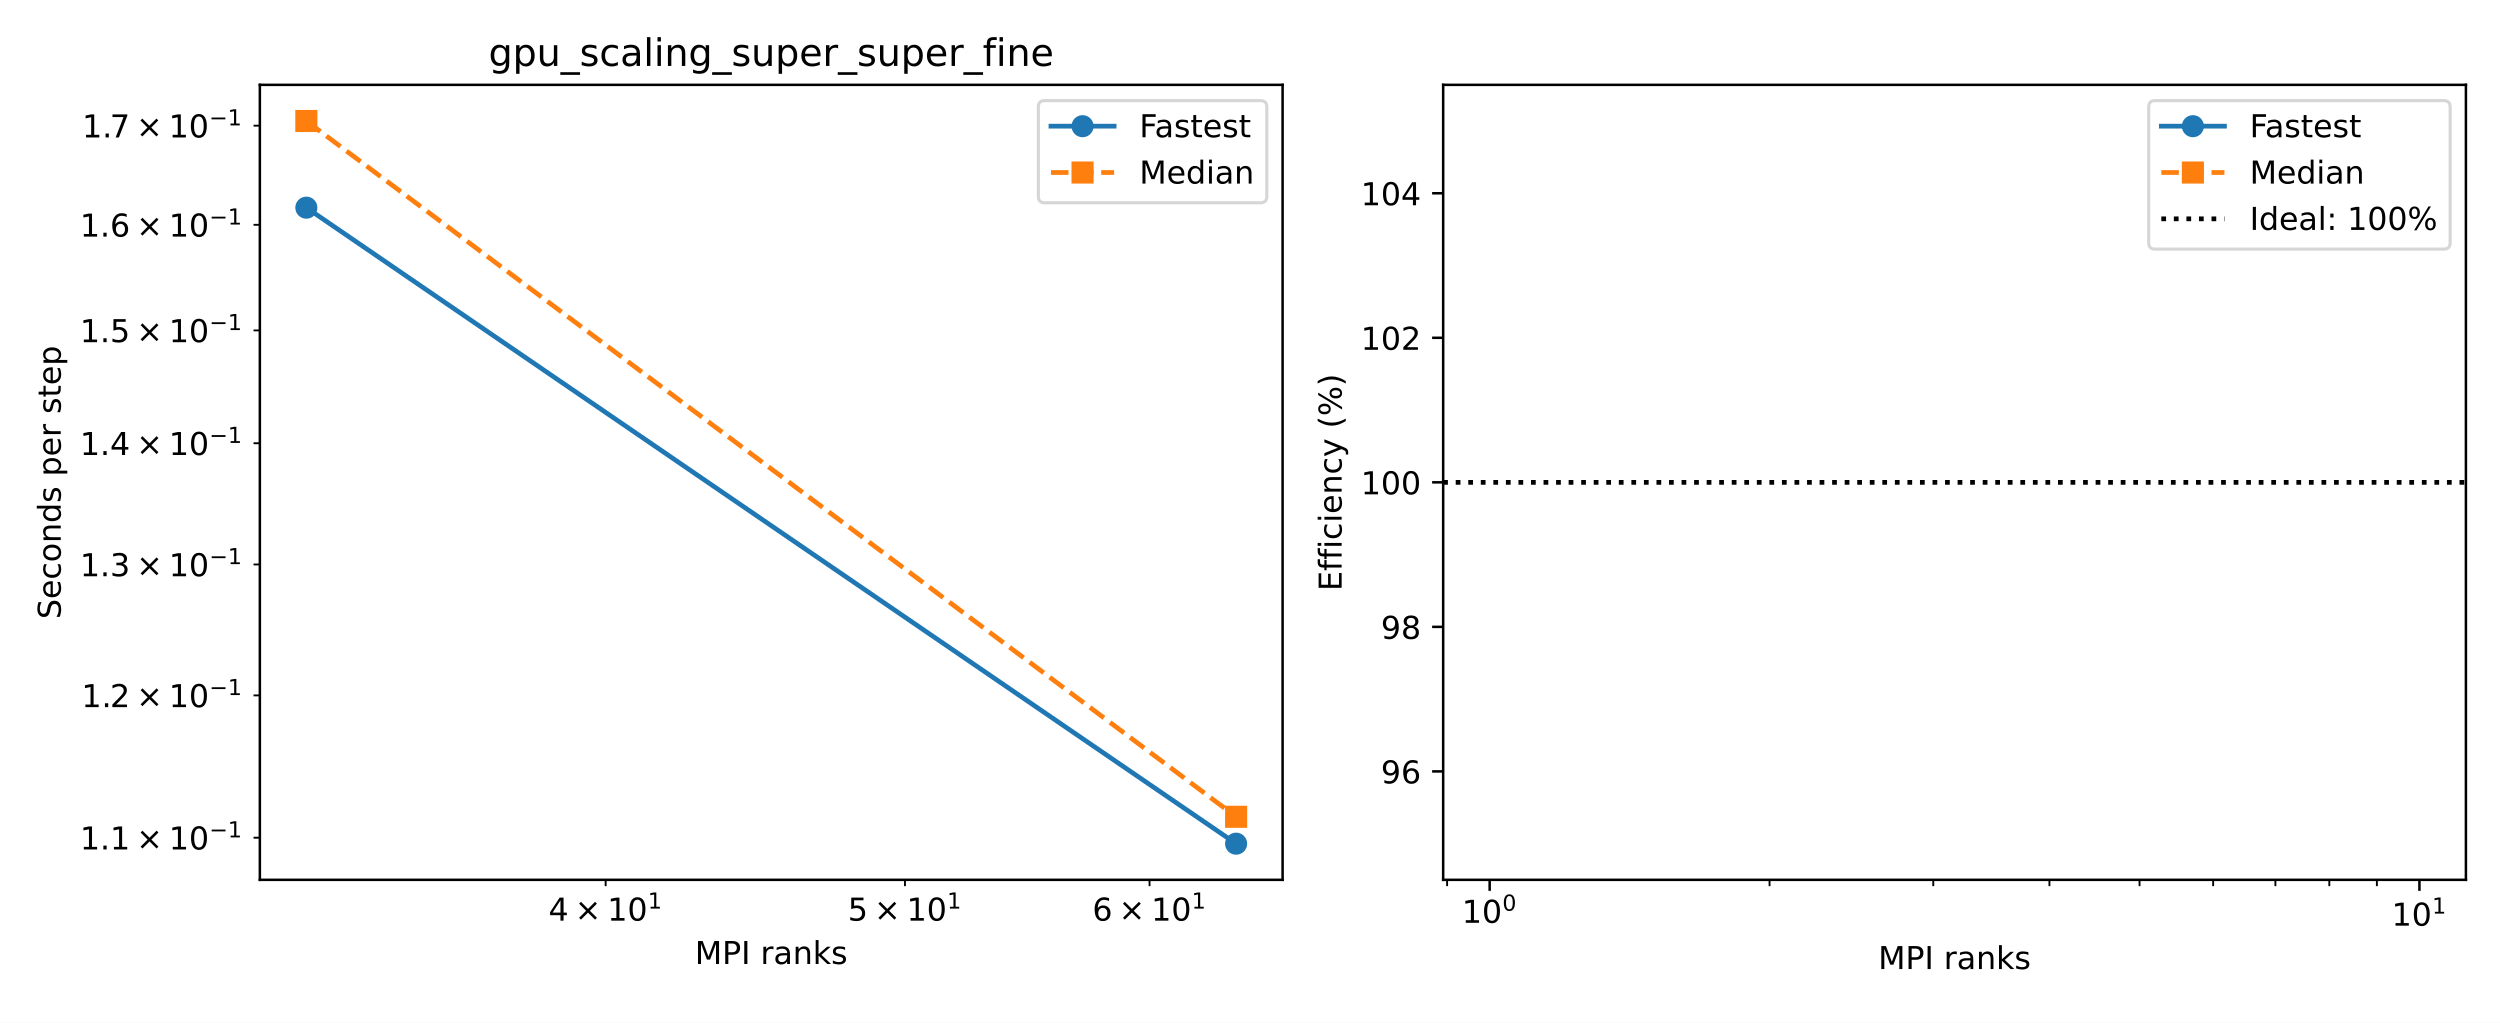
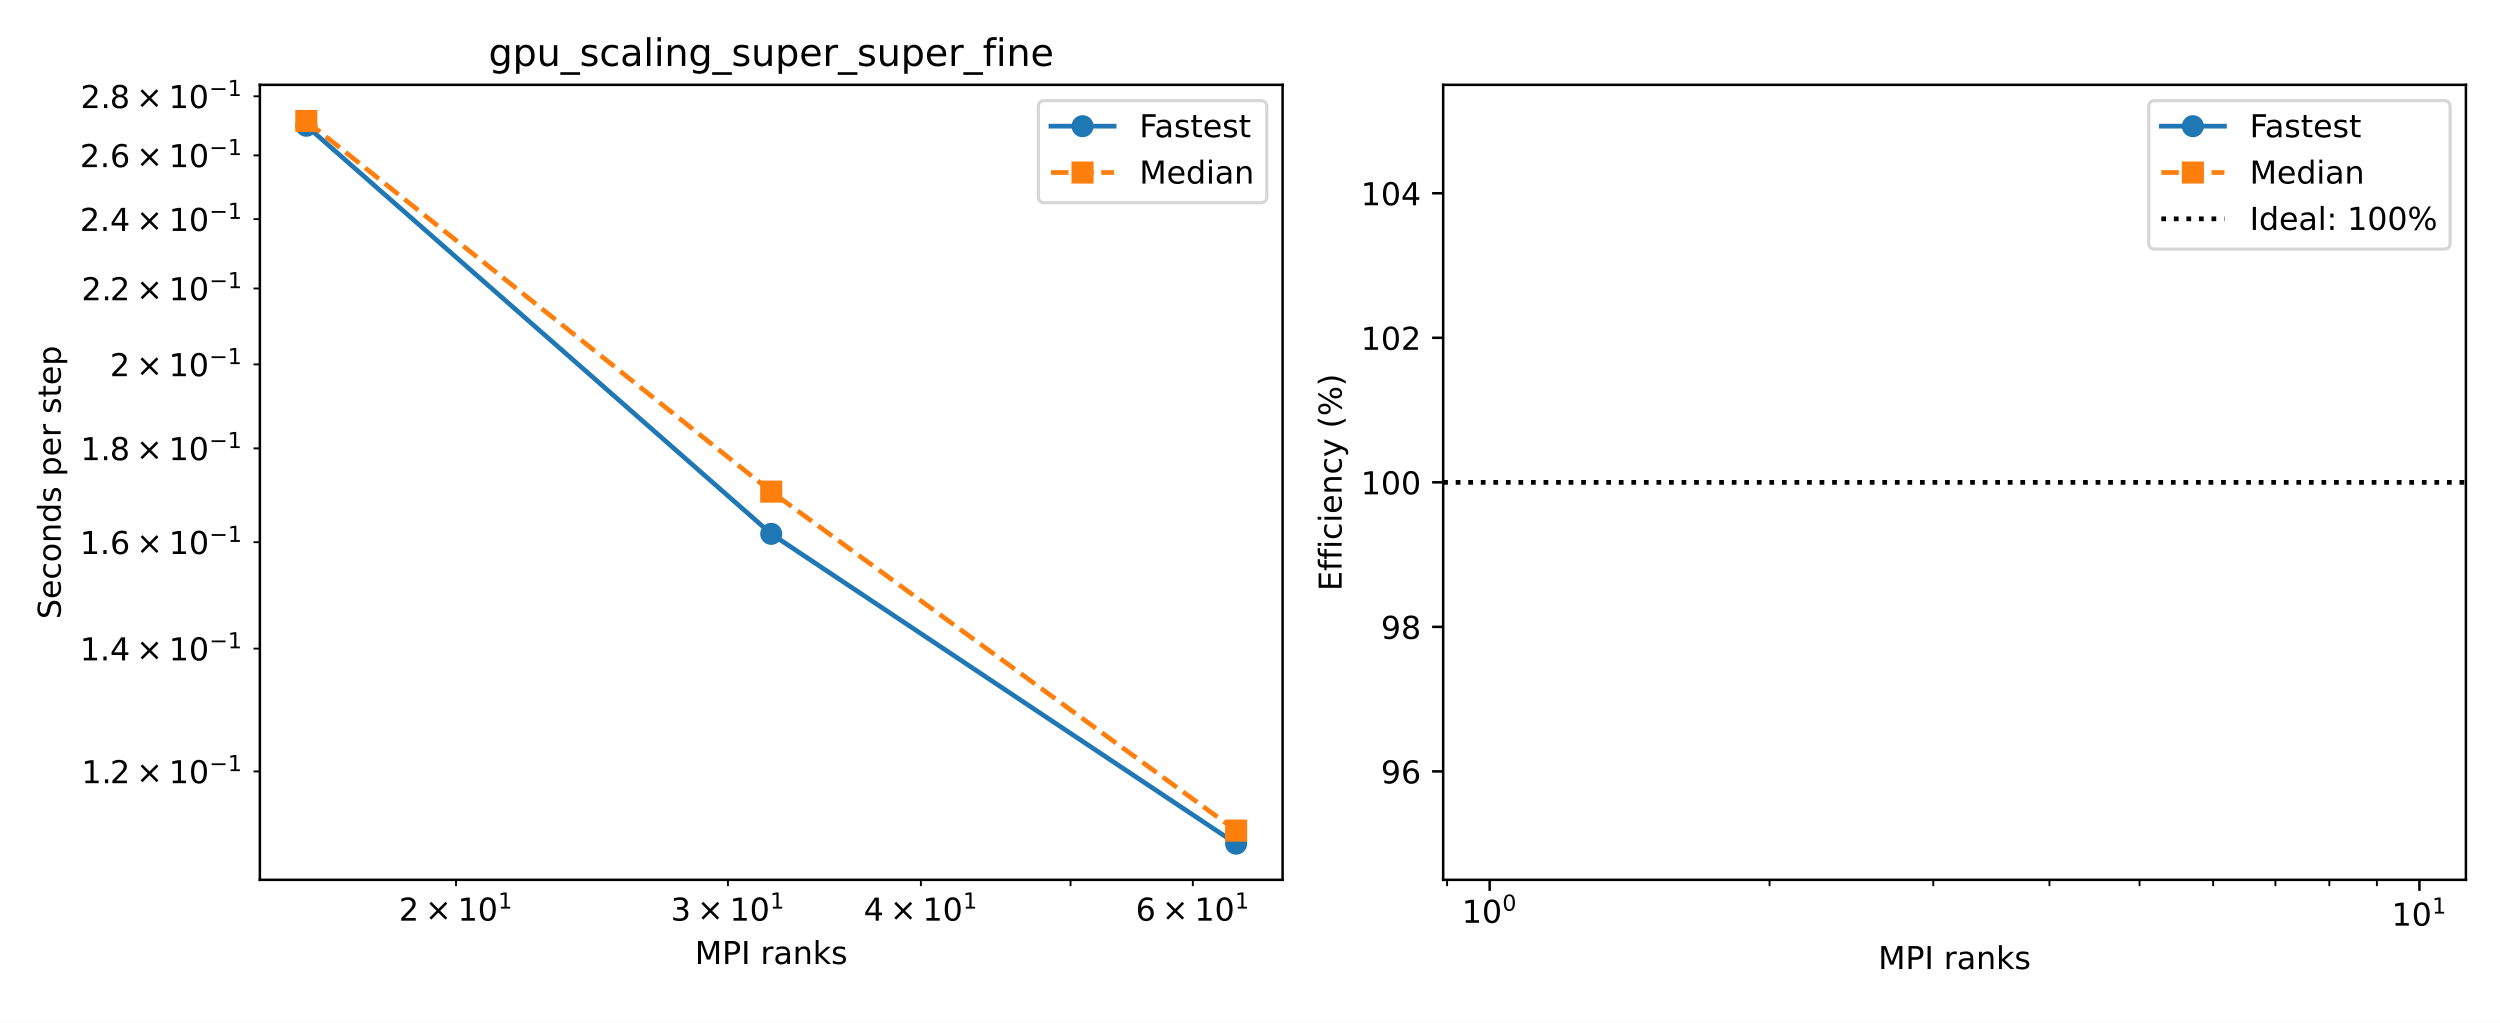
<svg xmlns="http://www.w3.org/2000/svg" xmlns:xlink="http://www.w3.org/1999/xlink" width="792pt" height="324pt" viewBox="0 0 792 324" version="1.1">
  <defs>
    <style type="text/css">*{stroke-linejoin: round; stroke-linecap: butt}</style>
  </defs>
  <g id="figure_1">
    <g id="patch_1">
      <path d="M 0 324 L 792 324 L 792 0 L 0 0 z " style="fill: #ffffff" />
    </g>
    <g id="axes_1">
      <g id="patch_2">
        <path d="M 82.323 278.728 L 406.326 278.728 L 406.326 26.88 L 82.323 26.88 z " style="fill: #ffffff" />
      </g>
      <g id="matplotlib.axis_1">
        <g id="xtick_1">
          <g id="line2d_1">
            <defs>
              <path id="m72433dea88" d="M 0 0 L 0 2 " style="stroke: #000000; stroke-width: 0.6" />
            </defs>
            <g>
-               <use xlink:href="#m72433dea88" x="191.874" y="278.728" style="stroke: #000000; stroke-width: 0.6" />
+               <use xlink:href="#m72433dea88" x="144.462" y="278.728" style="stroke: #000000; stroke-width: 0.6" />
            </g>
          </g>
          <g id="text_1">
-             <g transform="translate(173.7736 291.7264)">
+             <g transform="translate(126.3618 291.7264)">
+               <text>
+                 <tspan x="0" y="-0.064" style="font-size: 10px; font-family: 'DejaVu Sans'">2</tspan>
+                 <tspan x="8.311" y="-0.064" style="font-size: 10px; font-family: 'DejaVu Sans'">×</tspan>
+                 <tspan x="18.638" y="-0.064" style="font-size: 10px; font-family: 'DejaVu Sans'">1</tspan>
+                 <tspan x="25" y="-0.064" style="font-size: 10px; font-family: 'DejaVu Sans'">0</tspan>
+                 <tspan x="31.458" y="-3.892" style="font-size: 7px; font-family: 'DejaVu Sans'">1</tspan>
+               </text>
+             </g>
+           </g>
+         </g>
+         <g id="xtick_2">
+           <g id="line2d_2">
+             <g>
+               <use xlink:href="#m72433dea88" x="230.612" y="278.728" style="stroke: #000000; stroke-width: 0.6" />
+             </g>
+           </g>
+           <g id="text_2">
+             <g transform="translate(212.5118 291.7264)">
+               <text>
+                 <tspan x="0" y="-0.064" style="font-size: 10px; font-family: 'DejaVu Sans'">3</tspan>
+                 <tspan x="8.311" y="-0.064" style="font-size: 10px; font-family: 'DejaVu Sans'">×</tspan>
+                 <tspan x="18.638" y="-0.064" style="font-size: 10px; font-family: 'DejaVu Sans'">1</tspan>
+                 <tspan x="25" y="-0.064" style="font-size: 10px; font-family: 'DejaVu Sans'">0</tspan>
+                 <tspan x="31.458" y="-3.892" style="font-size: 7px; font-family: 'DejaVu Sans'">1</tspan>
+               </text>
+             </g>
+           </g>
+         </g>
+         <g id="xtick_3">
+           <g id="line2d_3">
+             <g>
+               <use xlink:href="#m72433dea88" x="291.736" y="278.728" style="stroke: #000000; stroke-width: 0.6" />
+             </g>
+           </g>
+           <g id="text_3">
+             <g transform="translate(273.6362 291.7264)">
              <text>
                <tspan x="0" y="-0.064" style="font-size: 10px; font-family: 'DejaVu Sans'">4</tspan>
                <tspan x="8.311" y="-0.064" style="font-size: 10px; font-family: 'DejaVu Sans'">×</tspan>
                <tspan x="18.638" y="-0.064" style="font-size: 10px; font-family: 'DejaVu Sans'">1</tspan>
                <tspan x="25" y="-0.064" style="font-size: 10px; font-family: 'DejaVu Sans'">0</tspan>
                <tspan x="31.458" y="-3.892" style="font-size: 7px; font-family: 'DejaVu Sans'">1</tspan>
              </text>
            </g>
          </g>
        </g>
-         <g id="xtick_2">
-           <g id="line2d_2">
-             <g>
-               <use xlink:href="#m72433dea88" x="286.697" y="278.728" style="stroke: #000000; stroke-width: 0.6" />
-             </g>
-           </g>
-           <g id="text_2">
-             <g transform="translate(268.5971 291.7264)">
-               <text>
-                 <tspan x="0" y="-0.064" style="font-size: 10px; font-family: 'DejaVu Sans'">5</tspan>
-                 <tspan x="8.311" y="-0.064" style="font-size: 10px; font-family: 'DejaVu Sans'">×</tspan>
-                 <tspan x="18.638" y="-0.064" style="font-size: 10px; font-family: 'DejaVu Sans'">1</tspan>
-                 <tspan x="25" y="-0.064" style="font-size: 10px; font-family: 'DejaVu Sans'">0</tspan>
-                 <tspan x="31.458" y="-3.892" style="font-size: 7px; font-family: 'DejaVu Sans'">1</tspan>
-               </text>
-             </g>
-           </g>
-         </g>
-         <g id="xtick_3">
-           <g id="line2d_3">
-             <g>
-               <use xlink:href="#m72433dea88" x="364.174" y="278.728" style="stroke: #000000; stroke-width: 0.6" />
-             </g>
-           </g>
-           <g id="text_3">
-             <g transform="translate(346.0736 291.7264)">
+         <g id="xtick_4">
+           <g id="line2d_4">
+             <g>
+               <use xlink:href="#m72433dea88" x="339.148" y="278.728" style="stroke: #000000; stroke-width: 0.6" />
+             </g>
+           </g>
+         </g>
+         <g id="xtick_5">
+           <g id="line2d_5">
+             <g>
+               <use xlink:href="#m72433dea88" x="377.886" y="278.728" style="stroke: #000000; stroke-width: 0.6" />
+             </g>
+           </g>
+           <g id="text_4">
+             <g transform="translate(359.7862 291.7264)">
              <text>
                <tspan x="0" y="-0.064" style="font-size: 10px; font-family: 'DejaVu Sans'">6</tspan>
                <tspan x="8.311" y="-0.064" style="font-size: 10px; font-family: 'DejaVu Sans'">×</tspan>
                <tspan x="18.638" y="-0.064" style="font-size: 10px; font-family: 'DejaVu Sans'">1</tspan>
                <tspan x="25" y="-0.064" style="font-size: 10px; font-family: 'DejaVu Sans'">0</tspan>
                <tspan x="31.458" y="-3.892" style="font-size: 7px; font-family: 'DejaVu Sans'">1</tspan>
              </text>
            </g>
          </g>
        </g>
-         <g id="text_4">
+         <g id="text_5">
          <text style="font-size: 10px; font-family: 'DejaVu Sans', 'Bitstream Vera Sans', 'Computer Modern Sans Serif', 'Lucida Grande', 'Verdana', 'Geneva', 'Lucid', 'Arial', 'Helvetica', 'Avant Garde', sans-serif; text-anchor: middle" x="244.324" y="305.405" transform="rotate(-0 244.3244 305.4046)">MPI ranks</text>
        </g>
      </g>
      <g id="matplotlib.axis_2">
        <g id="ytick_1">
-           <g id="line2d_4">
+           <g id="line2d_6">
            <defs>
              <path id="m3884b080c1" d="M 0 0 L -2 0 " style="stroke: #000000; stroke-width: 0.6" />
            </defs>
            <g>
-               <use xlink:href="#m3884b080c1" x="82.323" y="265.384" style="stroke: #000000; stroke-width: 0.6" />
-             </g>
-           </g>
-           <g id="text_5">
-             <g transform="translate(25.32259 269.1828)">
-               <text>
-                 <tspan x="0" y="-0.064" style="font-size: 10px; font-family: 'DejaVu Sans'">1</tspan>
-                 <tspan x="6.362" y="-0.064" style="font-size: 10px; font-family: 'DejaVu Sans'">.</tspan>
-                 <tspan x="9.541" y="-0.064" style="font-size: 10px; font-family: 'DejaVu Sans'">1</tspan>
-                 <tspan x="17.852" y="-0.064" style="font-size: 10px; font-family: 'DejaVu Sans'">×</tspan>
-                 <tspan x="28.179" y="-0.064" style="font-size: 10px; font-family: 'DejaVu Sans'">1</tspan>
-                 <tspan x="34.541" y="-0.064" style="font-size: 10px; font-family: 'DejaVu Sans'">0</tspan>
-                 <tspan x="40.999" y="-3.892" style="font-size: 7px; font-family: 'DejaVu Sans'">−</tspan>
-                 <tspan x="46.864" y="-3.892" style="font-size: 7px; font-family: 'DejaVu Sans'">1</tspan>
-               </text>
-             </g>
-           </g>
-         </g>
-         <g id="ytick_2">
-           <g id="line2d_5">
-             <g>
-               <use xlink:href="#m3884b080c1" x="82.323" y="220.296" style="stroke: #000000; stroke-width: 0.6" />
+               <use xlink:href="#m3884b080c1" x="82.323" y="244.392" style="stroke: #000000; stroke-width: 0.6" />
            </g>
          </g>
          <g id="text_6">
-             <g transform="translate(25.82259 224.0947)">
+             <g transform="translate(25.82259 248.1914)">
              <text>
                <tspan x="0" y="-0.064" style="font-size: 10px; font-family: 'DejaVu Sans'">1</tspan>
                <tspan x="6.362" y="-0.064" style="font-size: 10px; font-family: 'DejaVu Sans'">.</tspan>
                <tspan x="9.041" y="-0.064" style="font-size: 10px; font-family: 'DejaVu Sans'">2</tspan>
                <tspan x="17.352" y="-0.064" style="font-size: 10px; font-family: 'DejaVu Sans'">×</tspan>
                <tspan x="27.679" y="-0.064" style="font-size: 10px; font-family: 'DejaVu Sans'">1</tspan>
                <tspan x="34.041" y="-0.064" style="font-size: 10px; font-family: 'DejaVu Sans'">0</tspan>
                <tspan x="40.499" y="-3.892" style="font-size: 7px; font-family: 'DejaVu Sans'">−</tspan>
                <tspan x="46.364" y="-3.892" style="font-size: 7px; font-family: 'DejaVu Sans'">1</tspan>
              </text>
            </g>
          </g>
        </g>
-         <g id="ytick_3">
-           <g id="line2d_6">
-             <g>
-               <use xlink:href="#m3884b080c1" x="82.323" y="178.819" style="stroke: #000000; stroke-width: 0.6" />
+         <g id="ytick_2">
+           <g id="line2d_7">
+             <g>
+               <use xlink:href="#m3884b080c1" x="82.323" y="205.48" style="stroke: #000000; stroke-width: 0.6" />
            </g>
          </g>
          <g id="text_7">
-             <g transform="translate(25.32259 182.6177)">
-               <text>
-                 <tspan x="0" y="-0.064" style="font-size: 10px; font-family: 'DejaVu Sans'">1</tspan>
-                 <tspan x="6.362" y="-0.064" style="font-size: 10px; font-family: 'DejaVu Sans'">.</tspan>
-                 <tspan x="9.541" y="-0.064" style="font-size: 10px; font-family: 'DejaVu Sans'">3</tspan>
-                 <tspan x="17.852" y="-0.064" style="font-size: 10px; font-family: 'DejaVu Sans'">×</tspan>
-                 <tspan x="28.179" y="-0.064" style="font-size: 10px; font-family: 'DejaVu Sans'">1</tspan>
-                 <tspan x="34.541" y="-0.064" style="font-size: 10px; font-family: 'DejaVu Sans'">0</tspan>
-                 <tspan x="40.999" y="-3.892" style="font-size: 7px; font-family: 'DejaVu Sans'">−</tspan>
-                 <tspan x="46.864" y="-3.892" style="font-size: 7px; font-family: 'DejaVu Sans'">1</tspan>
-               </text>
-             </g>
-           </g>
-         </g>
-         <g id="ytick_4">
-           <g id="line2d_7">
-             <g>
-               <use xlink:href="#m3884b080c1" x="82.323" y="140.417" style="stroke: #000000; stroke-width: 0.6" />
-             </g>
-           </g>
-           <g id="text_8">
-             <g transform="translate(25.32259 144.216)">
+             <g transform="translate(25.32259 209.2794)">
              <text>
                <tspan x="0" y="-0.064" style="font-size: 10px; font-family: 'DejaVu Sans'">1</tspan>
                <tspan x="6.362" y="-0.064" style="font-size: 10px; font-family: 'DejaVu Sans'">.</tspan>
                <tspan x="9.541" y="-0.064" style="font-size: 10px; font-family: 'DejaVu Sans'">4</tspan>
                <tspan x="17.852" y="-0.064" style="font-size: 10px; font-family: 'DejaVu Sans'">×</tspan>
                <tspan x="28.179" y="-0.064" style="font-size: 10px; font-family: 'DejaVu Sans'">1</tspan>
                <tspan x="34.541" y="-0.064" style="font-size: 10px; font-family: 'DejaVu Sans'">0</tspan>
                <tspan x="40.999" y="-3.892" style="font-size: 7px; font-family: 'DejaVu Sans'">−</tspan>
                <tspan x="46.864" y="-3.892" style="font-size: 7px; font-family: 'DejaVu Sans'">1</tspan>
              </text>
            </g>
          </g>
        </g>
-         <g id="ytick_5">
+         <g id="ytick_3">
          <g id="line2d_8">
            <g>
-               <use xlink:href="#m3884b080c1" x="82.323" y="104.666" style="stroke: #000000; stroke-width: 0.6" />
-             </g>
-           </g>
-           <g id="text_9">
-             <g transform="translate(25.32259 108.4649)">
-               <text>
-                 <tspan x="0" y="-0.064" style="font-size: 10px; font-family: 'DejaVu Sans'">1</tspan>
-                 <tspan x="6.362" y="-0.064" style="font-size: 10px; font-family: 'DejaVu Sans'">.</tspan>
-                 <tspan x="9.541" y="-0.064" style="font-size: 10px; font-family: 'DejaVu Sans'">5</tspan>
-                 <tspan x="17.852" y="-0.064" style="font-size: 10px; font-family: 'DejaVu Sans'">×</tspan>
-                 <tspan x="28.179" y="-0.064" style="font-size: 10px; font-family: 'DejaVu Sans'">1</tspan>
-                 <tspan x="34.541" y="-0.064" style="font-size: 10px; font-family: 'DejaVu Sans'">0</tspan>
-                 <tspan x="40.999" y="-3.892" style="font-size: 7px; font-family: 'DejaVu Sans'">−</tspan>
-                 <tspan x="46.864" y="-3.892" style="font-size: 7px; font-family: 'DejaVu Sans'">1</tspan>
-               </text>
-             </g>
-           </g>
-         </g>
-         <g id="ytick_6">
-           <g id="line2d_9">
-             <g>
-               <use xlink:href="#m3884b080c1" x="82.323" y="71.223" style="stroke: #000000; stroke-width: 0.6" />
-             </g>
-           </g>
-           <g id="text_10">
-             <g transform="translate(25.32259 75.02197)">
+               <use xlink:href="#m3884b080c1" x="82.323" y="171.773" style="stroke: #000000; stroke-width: 0.6" />
+             </g>
+           </g>
+           <g id="text_8">
+             <g transform="translate(25.32259 175.5722)">
              <text>
                <tspan x="0" y="-0.064" style="font-size: 10px; font-family: 'DejaVu Sans'">1</tspan>
                <tspan x="6.362" y="-0.064" style="font-size: 10px; font-family: 'DejaVu Sans'">.</tspan>
                <tspan x="9.541" y="-0.064" style="font-size: 10px; font-family: 'DejaVu Sans'">6</tspan>
                <tspan x="17.852" y="-0.064" style="font-size: 10px; font-family: 'DejaVu Sans'">×</tspan>
                <tspan x="28.179" y="-0.064" style="font-size: 10px; font-family: 'DejaVu Sans'">1</tspan>
                <tspan x="34.541" y="-0.064" style="font-size: 10px; font-family: 'DejaVu Sans'">0</tspan>
                <tspan x="40.999" y="-3.892" style="font-size: 7px; font-family: 'DejaVu Sans'">−</tspan>
                <tspan x="46.864" y="-3.892" style="font-size: 7px; font-family: 'DejaVu Sans'">1</tspan>
              </text>
            </g>
          </g>
        </g>
+         <g id="ytick_4">
+           <g id="line2d_9">
+             <g>
+               <use xlink:href="#m3884b080c1" x="82.323" y="142.041" style="stroke: #000000; stroke-width: 0.6" />
+             </g>
+           </g>
+           <g id="text_9">
+             <g transform="translate(25.52259 145.8404)">
+               <text>
+                 <tspan x="0" y="-0.064" style="font-size: 10px; font-family: 'DejaVu Sans'">1</tspan>
+                 <tspan x="6.362" y="-0.064" style="font-size: 10px; font-family: 'DejaVu Sans'">.</tspan>
+                 <tspan x="9.291" y="-0.064" style="font-size: 10px; font-family: 'DejaVu Sans'">8</tspan>
+                 <tspan x="17.602" y="-0.064" style="font-size: 10px; font-family: 'DejaVu Sans'">×</tspan>
+                 <tspan x="27.929" y="-0.064" style="font-size: 10px; font-family: 'DejaVu Sans'">1</tspan>
+                 <tspan x="34.291" y="-0.064" style="font-size: 10px; font-family: 'DejaVu Sans'">0</tspan>
+                 <tspan x="40.749" y="-3.892" style="font-size: 7px; font-family: 'DejaVu Sans'">−</tspan>
+                 <tspan x="46.614" y="-3.892" style="font-size: 7px; font-family: 'DejaVu Sans'">1</tspan>
+               </text>
+             </g>
+           </g>
+         </g>
+         <g id="ytick_5">
+           <g id="line2d_10">
+             <g>
+               <use xlink:href="#m3884b080c1" x="82.323" y="115.445" style="stroke: #000000; stroke-width: 0.6" />
+             </g>
+           </g>
+           <g id="text_10">
+             <g transform="translate(34.82259 119.2444)">
+               <text>
+                 <tspan x="0" y="-0.064" style="font-size: 10px; font-family: 'DejaVu Sans'">2</tspan>
+                 <tspan x="8.311" y="-0.064" style="font-size: 10px; font-family: 'DejaVu Sans'">×</tspan>
+                 <tspan x="18.638" y="-0.064" style="font-size: 10px; font-family: 'DejaVu Sans'">1</tspan>
+                 <tspan x="25" y="-0.064" style="font-size: 10px; font-family: 'DejaVu Sans'">0</tspan>
+                 <tspan x="31.458" y="-3.892" style="font-size: 7px; font-family: 'DejaVu Sans'">−</tspan>
+                 <tspan x="37.323" y="-3.892" style="font-size: 7px; font-family: 'DejaVu Sans'">1</tspan>
+               </text>
+             </g>
+           </g>
+         </g>
+         <g id="ytick_6">
+           <g id="line2d_11">
+             <g>
+               <use xlink:href="#m3884b080c1" x="82.323" y="91.386" style="stroke: #000000; stroke-width: 0.6" />
+             </g>
+           </g>
+           <g id="text_11">
+             <g transform="translate(25.82259 95.18535)">
+               <text>
+                 <tspan x="0" y="-0.064" style="font-size: 10px; font-family: 'DejaVu Sans'">2</tspan>
+                 <tspan x="6.362" y="-0.064" style="font-size: 10px; font-family: 'DejaVu Sans'">.</tspan>
+                 <tspan x="9.041" y="-0.064" style="font-size: 10px; font-family: 'DejaVu Sans'">2</tspan>
+                 <tspan x="17.352" y="-0.064" style="font-size: 10px; font-family: 'DejaVu Sans'">×</tspan>
+                 <tspan x="27.679" y="-0.064" style="font-size: 10px; font-family: 'DejaVu Sans'">1</tspan>
+                 <tspan x="34.041" y="-0.064" style="font-size: 10px; font-family: 'DejaVu Sans'">0</tspan>
+                 <tspan x="40.499" y="-3.892" style="font-size: 7px; font-family: 'DejaVu Sans'">−</tspan>
+                 <tspan x="46.364" y="-3.892" style="font-size: 7px; font-family: 'DejaVu Sans'">1</tspan>
+               </text>
+             </g>
+           </g>
+         </g>
        <g id="ytick_7">
-           <g id="line2d_10">
-             <g>
-               <use xlink:href="#m3884b080c1" x="82.323" y="39.808" style="stroke: #000000; stroke-width: 0.6" />
-             </g>
-           </g>
-           <g id="text_11">
-             <g transform="translate(26.02259 43.60716)">
-               <text>
-                 <tspan x="0" y="-0.064" style="font-size: 10px; font-family: 'DejaVu Sans'">1</tspan>
-                 <tspan x="6.362" y="-0.064" style="font-size: 10px; font-family: 'DejaVu Sans'">.</tspan>
-                 <tspan x="8.791" y="-0.064" style="font-size: 10px; font-family: 'DejaVu Sans'">7</tspan>
-                 <tspan x="17.102" y="-0.064" style="font-size: 10px; font-family: 'DejaVu Sans'">×</tspan>
-                 <tspan x="27.429" y="-0.064" style="font-size: 10px; font-family: 'DejaVu Sans'">1</tspan>
-                 <tspan x="33.791" y="-0.064" style="font-size: 10px; font-family: 'DejaVu Sans'">0</tspan>
-                 <tspan x="40.249" y="-3.892" style="font-size: 7px; font-family: 'DejaVu Sans'">−</tspan>
-                 <tspan x="46.114" y="-3.892" style="font-size: 7px; font-family: 'DejaVu Sans'">1</tspan>
-               </text>
-             </g>
-           </g>
-         </g>
-         <g id="text_12">
+           <g id="line2d_12">
+             <g>
+               <use xlink:href="#m3884b080c1" x="82.323" y="69.422" style="stroke: #000000; stroke-width: 0.6" />
+             </g>
+           </g>
+           <g id="text_12">
+             <g transform="translate(25.32259 73.22119)">
+               <text>
+                 <tspan x="0" y="-0.064" style="font-size: 10px; font-family: 'DejaVu Sans'">2</tspan>
+                 <tspan x="6.362" y="-0.064" style="font-size: 10px; font-family: 'DejaVu Sans'">.</tspan>
+                 <tspan x="9.541" y="-0.064" style="font-size: 10px; font-family: 'DejaVu Sans'">4</tspan>
+                 <tspan x="17.852" y="-0.064" style="font-size: 10px; font-family: 'DejaVu Sans'">×</tspan>
+                 <tspan x="28.179" y="-0.064" style="font-size: 10px; font-family: 'DejaVu Sans'">1</tspan>
+                 <tspan x="34.541" y="-0.064" style="font-size: 10px; font-family: 'DejaVu Sans'">0</tspan>
+                 <tspan x="40.999" y="-3.892" style="font-size: 7px; font-family: 'DejaVu Sans'">−</tspan>
+                 <tspan x="46.864" y="-3.892" style="font-size: 7px; font-family: 'DejaVu Sans'">1</tspan>
+               </text>
+             </g>
+           </g>
+         </g>
+         <g id="ytick_8">
+           <g id="line2d_13">
+             <g>
+               <use xlink:href="#m3884b080c1" x="82.323" y="49.217" style="stroke: #000000; stroke-width: 0.6" />
+             </g>
+           </g>
+           <g id="text_13">
+             <g transform="translate(25.32259 53.01611)">
+               <text>
+                 <tspan x="0" y="-0.064" style="font-size: 10px; font-family: 'DejaVu Sans'">2</tspan>
+                 <tspan x="6.362" y="-0.064" style="font-size: 10px; font-family: 'DejaVu Sans'">.</tspan>
+                 <tspan x="9.541" y="-0.064" style="font-size: 10px; font-family: 'DejaVu Sans'">6</tspan>
+                 <tspan x="17.852" y="-0.064" style="font-size: 10px; font-family: 'DejaVu Sans'">×</tspan>
+                 <tspan x="28.179" y="-0.064" style="font-size: 10px; font-family: 'DejaVu Sans'">1</tspan>
+                 <tspan x="34.541" y="-0.064" style="font-size: 10px; font-family: 'DejaVu Sans'">0</tspan>
+                 <tspan x="40.999" y="-3.892" style="font-size: 7px; font-family: 'DejaVu Sans'">−</tspan>
+                 <tspan x="46.864" y="-3.892" style="font-size: 7px; font-family: 'DejaVu Sans'">1</tspan>
+               </text>
+             </g>
+           </g>
+         </g>
+         <g id="ytick_9">
+           <g id="line2d_14">
+             <g>
+               <use xlink:href="#m3884b080c1" x="82.323" y="30.51" style="stroke: #000000; stroke-width: 0.6" />
+             </g>
+           </g>
+           <g id="text_14">
+             <g transform="translate(25.52259 34.30913)">
+               <text>
+                 <tspan x="0" y="-0.064" style="font-size: 10px; font-family: 'DejaVu Sans'">2</tspan>
+                 <tspan x="6.362" y="-0.064" style="font-size: 10px; font-family: 'DejaVu Sans'">.</tspan>
+                 <tspan x="9.291" y="-0.064" style="font-size: 10px; font-family: 'DejaVu Sans'">8</tspan>
+                 <tspan x="17.602" y="-0.064" style="font-size: 10px; font-family: 'DejaVu Sans'">×</tspan>
+                 <tspan x="27.929" y="-0.064" style="font-size: 10px; font-family: 'DejaVu Sans'">1</tspan>
+                 <tspan x="34.291" y="-0.064" style="font-size: 10px; font-family: 'DejaVu Sans'">0</tspan>
+                 <tspan x="40.749" y="-3.892" style="font-size: 7px; font-family: 'DejaVu Sans'">−</tspan>
+                 <tspan x="46.614" y="-3.892" style="font-size: 7px; font-family: 'DejaVu Sans'">1</tspan>
+               </text>
+             </g>
+           </g>
+         </g>
+         <g id="text_15">
          <text style="font-size: 10px; font-family: 'DejaVu Sans', 'Bitstream Vera Sans', 'Computer Modern Sans Serif', 'Lucida Grande', 'Verdana', 'Geneva', 'Lucid', 'Arial', 'Helvetica', 'Avant Garde', sans-serif; text-anchor: middle" x="19.243" y="152.804" transform="rotate(-90 19.2429 152.804)">Seconds per step</text>
        </g>
      </g>
-       <g id="line2d_11">
-         <path d="M 97.05 65.789 L 391.599 267.28 " clip-path="url(#p4bdd074228)" style="fill: none; stroke: #1f77b4; stroke-width: 1.5; stroke-linecap: square" />
+       <g id="line2d_15">
+         <path d="M 97.05 39.838 L 244.324 169.126 L 391.599 267.28 " clip-path="url(#pc63570c2d5)" style="fill: none; stroke: #1f77b4; stroke-width: 1.5; stroke-linecap: square" />
        <defs>
          <path id="mfb15104b4f" d="M 0 3 C 0.796 3 1.559 2.684 2.121 2.121 C 2.684 1.559 3 0.796 3 0 C 3 -0.796 2.684 -1.559 2.121 -2.121 C 1.559 -2.684 0.796 -3 0 -3 C -0.796 -3 -1.559 -2.684 -2.121 -2.121 C -2.684 -1.559 -3 -0.796 -3 0 C -3 0.796 -2.684 1.559 -2.121 2.121 C -1.559 2.684 -0.796 3 0 3 z " style="stroke: #1f77b4" />
        </defs>
-         <g clip-path="url(#p4bdd074228)">
-           <use xlink:href="#mfb15104b4f" x="97.05" y="65.789" style="fill: #1f77b4; stroke: #1f77b4" />
+         <g clip-path="url(#pc63570c2d5)">
+           <use xlink:href="#mfb15104b4f" x="97.05" y="39.838" style="fill: #1f77b4; stroke: #1f77b4" />
+           <use xlink:href="#mfb15104b4f" x="244.324" y="169.126" style="fill: #1f77b4; stroke: #1f77b4" />
          <use xlink:href="#mfb15104b4f" x="391.599" y="267.28" style="fill: #1f77b4; stroke: #1f77b4" />
        </g>
      </g>
-       <g id="line2d_12">
-         <path d="M 97.05 38.328 L 391.599 258.758 " clip-path="url(#p4bdd074228)" style="fill: none; stroke-dasharray: 5.55,2.4; stroke-dashoffset: 0; stroke: #ff7f0e; stroke-width: 1.5" />
+       <g id="line2d_16">
+         <path d="M 97.05 38.328 L 244.324 155.748 L 391.599 263.129 " clip-path="url(#pc63570c2d5)" style="fill: none; stroke-dasharray: 5.55,2.4; stroke-dashoffset: 0; stroke: #ff7f0e; stroke-width: 1.5" />
        <defs>
          <path id="m5a906554f0" d="M -3 3 L 3 3 L 3 -3 L -3 -3 z " style="stroke: #ff7f0e; stroke-linejoin: miter" />
        </defs>
-         <g clip-path="url(#p4bdd074228)">
+         <g clip-path="url(#pc63570c2d5)">
          <use xlink:href="#m5a906554f0" x="97.05" y="38.328" style="fill: #ff7f0e; stroke: #ff7f0e; stroke-linejoin: miter" />
-           <use xlink:href="#m5a906554f0" x="391.599" y="258.758" style="fill: #ff7f0e; stroke: #ff7f0e; stroke-linejoin: miter" />
+           <use xlink:href="#m5a906554f0" x="244.324" y="155.748" style="fill: #ff7f0e; stroke: #ff7f0e; stroke-linejoin: miter" />
+           <use xlink:href="#m5a906554f0" x="391.599" y="263.129" style="fill: #ff7f0e; stroke: #ff7f0e; stroke-linejoin: miter" />
        </g>
      </g>
      <g id="patch_3">
        <path d="M 82.323 278.728 L 82.323 26.88 " style="fill: none; stroke: #000000; stroke-width: 0.8; stroke-linejoin: miter; stroke-linecap: square" />
      </g>
      <g id="patch_4">
        <path d="M 406.326 278.728 L 406.326 26.88 " style="fill: none; stroke: #000000; stroke-width: 0.8; stroke-linejoin: miter; stroke-linecap: square" />
      </g>
      <g id="patch_5">
        <path d="M 82.323 278.728 L 406.326 278.728 " style="fill: none; stroke: #000000; stroke-width: 0.8; stroke-linejoin: miter; stroke-linecap: square" />
      </g>
      <g id="patch_6">
        <path d="M 82.323 26.88 L 406.326 26.88 " style="fill: none; stroke: #000000; stroke-width: 0.8; stroke-linejoin: miter; stroke-linecap: square" />
      </g>
-       <g id="text_13">
+       <g id="text_16">
        <text style="font-size: 12px; font-family: 'DejaVu Sans', 'Bitstream Vera Sans', 'Computer Modern Sans Serif', 'Lucida Grande', 'Verdana', 'Geneva', 'Lucid', 'Arial', 'Helvetica', 'Avant Garde', sans-serif; text-anchor: middle" x="244.324" y="20.88" transform="rotate(-0 244.3244 20.88)">gpu_scaling_super_super_fine</text>
      </g>
      <g id="legend_1">
        <g id="patch_7">
          <path d="M 330.953 64.236 L 399.326 64.236 Q 401.326 64.236 401.326 62.236 L 401.326 33.88 Q 401.326 31.88 399.326 31.88 L 330.953 31.88 Q 328.953 31.88 328.953 33.88 L 328.953 62.236 Q 328.953 64.236 330.953 64.236 z " style="fill: #ffffff; opacity: 0.8; stroke: #cccccc; stroke-linejoin: miter" />
        </g>
-         <g id="line2d_13">
+         <g id="line2d_17">
          <path d="M 332.953 39.978 L 342.953 39.978 L 352.953 39.978 " style="fill: none; stroke: #1f77b4; stroke-width: 1.5; stroke-linecap: square" />
          <g>
            <use xlink:href="#mfb15104b4f" x="342.953" y="39.978" style="fill: #1f77b4; stroke: #1f77b4" />
          </g>
        </g>
-         <g id="text_14">
+         <g id="text_17">
          <text style="font-size: 10px; font-family: 'DejaVu Sans', 'Bitstream Vera Sans', 'Computer Modern Sans Serif', 'Lucida Grande', 'Verdana', 'Geneva', 'Lucid', 'Arial', 'Helvetica', 'Avant Garde', sans-serif; text-anchor: start" x="360.953" y="43.478" transform="rotate(-0 360.9529 43.47844)">Fastest</text>
        </g>
-         <g id="line2d_14">
+         <g id="line2d_18">
          <path d="M 332.953 54.657 L 342.953 54.657 L 352.953 54.657 " style="fill: none; stroke-dasharray: 5.55,2.4; stroke-dashoffset: 0; stroke: #ff7f0e; stroke-width: 1.5" />
          <g>
            <use xlink:href="#m5a906554f0" x="342.953" y="54.657" style="fill: #ff7f0e; stroke: #ff7f0e; stroke-linejoin: miter" />
          </g>
        </g>
-         <g id="text_15">
+         <g id="text_18">
          <text style="font-size: 10px; font-family: 'DejaVu Sans', 'Bitstream Vera Sans', 'Computer Modern Sans Serif', 'Lucida Grande', 'Verdana', 'Geneva', 'Lucid', 'Arial', 'Helvetica', 'Avant Garde', sans-serif; text-anchor: start" x="360.953" y="58.157" transform="rotate(-0 360.9529 58.15656)">Median</text>
        </g>
      </g>
    </g>
    <g id="axes_2">
      <g id="patch_8">
        <path d="M 457.196 278.728 L 781.2 278.728 L 781.2 26.88 L 457.196 26.88 z " style="fill: #ffffff" />
      </g>
      <g id="matplotlib.axis_3">
-         <g id="xtick_4">
-           <g id="line2d_15">
+         <g id="xtick_6">
+           <g id="line2d_19">
            <defs>
              <path id="m915a4b6a7f" d="M 0 0 L 0 3.5 " style="stroke: #000000; stroke-width: 0.8" />
            </defs>
            <g>
              <use xlink:href="#m915a4b6a7f" x="471.924" y="278.728" style="stroke: #000000; stroke-width: 0.8" />
            </g>
          </g>
-           <g id="text_16">
+           <g id="text_19">
            <g transform="translate(463.1237 293.3264)">
              <text>
                <tspan x="0" y="-0.977" style="font-size: 10px; font-family: 'DejaVu Sans'">1</tspan>
                <tspan x="6.362" y="-0.977" style="font-size: 10px; font-family: 'DejaVu Sans'">0</tspan>
                <tspan x="12.82" y="-4.805" style="font-size: 7px; font-family: 'DejaVu Sans'">0</tspan>
              </text>
            </g>
          </g>
        </g>
-         <g id="xtick_5">
-           <g id="line2d_16">
+         <g id="xtick_7">
+           <g id="line2d_20">
            <g>
              <use xlink:href="#m915a4b6a7f" x="766.473" y="278.728" style="stroke: #000000; stroke-width: 0.8" />
            </g>
          </g>
-           <g id="text_17">
+           <g id="text_20">
            <g transform="translate(757.6726 293.3264)">
              <text>
                <tspan x="0" y="-0.064" style="font-size: 10px; font-family: 'DejaVu Sans'">1</tspan>
                <tspan x="6.362" y="-0.064" style="font-size: 10px; font-family: 'DejaVu Sans'">0</tspan>
                <tspan x="12.82" y="-3.892" style="font-size: 7px; font-family: 'DejaVu Sans'">1</tspan>
              </text>
            </g>
          </g>
        </g>
-         <g id="xtick_6">
-           <g id="line2d_17">
+         <g id="xtick_8">
+           <g id="line2d_21">
            <g>
              <use xlink:href="#m72433dea88" x="458.446" y="278.728" style="stroke: #000000; stroke-width: 0.6" />
            </g>
          </g>
        </g>
-         <g id="xtick_7">
-           <g id="line2d_18">
+         <g id="xtick_9">
+           <g id="line2d_22">
            <g>
              <use xlink:href="#m72433dea88" x="560.592" y="278.728" style="stroke: #000000; stroke-width: 0.6" />
            </g>
          </g>
        </g>
-         <g id="xtick_8">
-           <g id="line2d_19">
+         <g id="xtick_10">
+           <g id="line2d_23">
            <g>
              <use xlink:href="#m72433dea88" x="612.459" y="278.728" style="stroke: #000000; stroke-width: 0.6" />
            </g>
          </g>
        </g>
-         <g id="xtick_9">
-           <g id="line2d_20">
+         <g id="xtick_11">
+           <g id="line2d_24">
            <g>
              <use xlink:href="#m72433dea88" x="649.26" y="278.728" style="stroke: #000000; stroke-width: 0.6" />
            </g>
          </g>
        </g>
-         <g id="xtick_10">
-           <g id="line2d_21">
+         <g id="xtick_12">
+           <g id="line2d_25">
            <g>
              <use xlink:href="#m72433dea88" x="677.805" y="278.728" style="stroke: #000000; stroke-width: 0.6" />
            </g>
          </g>
        </g>
-         <g id="xtick_11">
-           <g id="line2d_22">
+         <g id="xtick_13">
+           <g id="line2d_26">
            <g>
              <use xlink:href="#m72433dea88" x="701.127" y="278.728" style="stroke: #000000; stroke-width: 0.6" />
            </g>
          </g>
        </g>
-         <g id="xtick_12">
-           <g id="line2d_23">
+         <g id="xtick_14">
+           <g id="line2d_27">
            <g>
              <use xlink:href="#m72433dea88" x="720.846" y="278.728" style="stroke: #000000; stroke-width: 0.6" />
            </g>
          </g>
        </g>
-         <g id="xtick_13">
-           <g id="line2d_24">
+         <g id="xtick_15">
+           <g id="line2d_28">
            <g>
              <use xlink:href="#m72433dea88" x="737.928" y="278.728" style="stroke: #000000; stroke-width: 0.6" />
            </g>
          </g>
        </g>
-         <g id="xtick_14">
-           <g id="line2d_25">
+         <g id="xtick_16">
+           <g id="line2d_29">
            <g>
              <use xlink:href="#m72433dea88" x="752.995" y="278.728" style="stroke: #000000; stroke-width: 0.6" />
            </g>
          </g>
        </g>
-         <g id="text_18">
+         <g id="text_21">
          <text style="font-size: 10px; font-family: 'DejaVu Sans', 'Bitstream Vera Sans', 'Computer Modern Sans Serif', 'Lucida Grande', 'Verdana', 'Geneva', 'Lucid', 'Arial', 'Helvetica', 'Avant Garde', sans-serif; text-anchor: middle" x="619.198" y="307.005" transform="rotate(-0 619.1981 307.0046)">MPI ranks</text>
        </g>
      </g>
      <g id="matplotlib.axis_4">
-         <g id="ytick_8">
-           <g id="line2d_26">
+         <g id="ytick_10">
+           <g id="line2d_30">
            <defs>
              <path id="mc665064905" d="M 0 0 L -3.5 0 " style="stroke: #000000; stroke-width: 0.8" />
            </defs>
            <g>
              <use xlink:href="#mc665064905" x="457.196" y="244.385" style="stroke: #000000; stroke-width: 0.8" />
            </g>
          </g>
-           <g id="text_19">
+           <g id="text_22">
            <text style="font-size: 10px; font-family: 'DejaVu Sans', 'Bitstream Vera Sans', 'Computer Modern Sans Serif', 'Lucida Grande', 'Verdana', 'Geneva', 'Lucid', 'Arial', 'Helvetica', 'Avant Garde', sans-serif; text-anchor: end" x="450.196" y="248.184" transform="rotate(-0 450.1963 248.1843)">96</text>
          </g>
        </g>
-         <g id="ytick_9">
-           <g id="line2d_27">
+         <g id="ytick_11">
+           <g id="line2d_31">
            <g>
              <use xlink:href="#mc665064905" x="457.196" y="198.595" style="stroke: #000000; stroke-width: 0.8" />
            </g>
          </g>
-           <g id="text_20">
+           <g id="text_23">
            <text style="font-size: 10px; font-family: 'DejaVu Sans', 'Bitstream Vera Sans', 'Computer Modern Sans Serif', 'Lucida Grande', 'Verdana', 'Geneva', 'Lucid', 'Arial', 'Helvetica', 'Avant Garde', sans-serif; text-anchor: end" x="450.196" y="202.394" transform="rotate(-0 450.1963 202.3938)">98</text>
          </g>
        </g>
-         <g id="ytick_10">
-           <g id="line2d_28">
+         <g id="ytick_12">
+           <g id="line2d_32">
            <g>
              <use xlink:href="#mc665064905" x="457.196" y="152.804" style="stroke: #000000; stroke-width: 0.8" />
            </g>
          </g>
-           <g id="text_21">
+           <g id="text_24">
            <text style="font-size: 10px; font-family: 'DejaVu Sans', 'Bitstream Vera Sans', 'Computer Modern Sans Serif', 'Lucida Grande', 'Verdana', 'Geneva', 'Lucid', 'Arial', 'Helvetica', 'Avant Garde', sans-serif; text-anchor: end" x="450.196" y="156.603" transform="rotate(-0 450.1963 156.6032)">100</text>
          </g>
        </g>
-         <g id="ytick_11">
-           <g id="line2d_29">
+         <g id="ytick_13">
+           <g id="line2d_33">
            <g>
              <use xlink:href="#mc665064905" x="457.196" y="107.013" style="stroke: #000000; stroke-width: 0.8" />
            </g>
          </g>
-           <g id="text_22">
+           <g id="text_25">
            <text style="font-size: 10px; font-family: 'DejaVu Sans', 'Bitstream Vera Sans', 'Computer Modern Sans Serif', 'Lucida Grande', 'Verdana', 'Geneva', 'Lucid', 'Arial', 'Helvetica', 'Avant Garde', sans-serif; text-anchor: end" x="450.196" y="110.813" transform="rotate(-0 450.1963 110.8127)">102</text>
          </g>
        </g>
-         <g id="ytick_12">
-           <g id="line2d_30">
+         <g id="ytick_14">
+           <g id="line2d_34">
            <g>
              <use xlink:href="#mc665064905" x="457.196" y="61.223" style="stroke: #000000; stroke-width: 0.8" />
            </g>
          </g>
-           <g id="text_23">
+           <g id="text_26">
            <text style="font-size: 10px; font-family: 'DejaVu Sans', 'Bitstream Vera Sans', 'Computer Modern Sans Serif', 'Lucida Grande', 'Verdana', 'Geneva', 'Lucid', 'Arial', 'Helvetica', 'Avant Garde', sans-serif; text-anchor: end" x="450.196" y="65.022" transform="rotate(-0 450.1963 65.02213)">104</text>
          </g>
        </g>
-         <g id="text_24">
+         <g id="text_27">
          <text style="font-size: 10px; font-family: 'DejaVu Sans', 'Bitstream Vera Sans', 'Computer Modern Sans Serif', 'Lucida Grande', 'Verdana', 'Geneva', 'Lucid', 'Arial', 'Helvetica', 'Avant Garde', sans-serif; text-anchor: middle" x="425.029" y="152.804" transform="rotate(-90 425.0291 152.804)">Efficiency (%)</text>
        </g>
      </g>
-       <g id="line2d_31" />
-       <g id="line2d_32" />
-       <g id="line2d_33">
-         <path d="M 457.196 152.804 L 781.2 152.804 " clip-path="url(#p374659e546)" style="fill: none; stroke-dasharray: 1.5,2.475; stroke-dashoffset: 0; stroke: #000000; stroke-width: 1.5" />
+       <g id="line2d_35" />
+       <g id="line2d_36" />
+       <g id="line2d_37">
+         <path d="M 457.196 152.804 L 781.2 152.804 " clip-path="url(#p8c2ffc0cf4)" style="fill: none; stroke-dasharray: 1.5,2.475; stroke-dashoffset: 0; stroke: #000000; stroke-width: 1.5" />
      </g>
      <g id="patch_9">
        <path d="M 457.196 278.728 L 457.196 26.88 " style="fill: none; stroke: #000000; stroke-width: 0.8; stroke-linejoin: miter; stroke-linecap: square" />
      </g>
      <g id="patch_10">
        <path d="M 781.2 278.728 L 781.2 26.88 " style="fill: none; stroke: #000000; stroke-width: 0.8; stroke-linejoin: miter; stroke-linecap: square" />
      </g>
      <g id="patch_11">
        <path d="M 457.196 278.728 L 781.2 278.728 " style="fill: none; stroke: #000000; stroke-width: 0.8; stroke-linejoin: miter; stroke-linecap: square" />
      </g>
      <g id="patch_12">
        <path d="M 457.196 26.88 L 781.2 26.88 " style="fill: none; stroke: #000000; stroke-width: 0.8; stroke-linejoin: miter; stroke-linecap: square" />
      </g>
      <g id="legend_2">
        <g id="patch_13">
          <path d="M 682.706 78.914 L 774.2 78.914 Q 776.2 78.914 776.2 76.914 L 776.2 33.88 Q 776.2 31.88 774.2 31.88 L 682.706 31.88 Q 680.706 31.88 680.706 33.88 L 680.706 76.914 Q 680.706 78.914 682.706 78.914 z " style="fill: #ffffff; opacity: 0.8; stroke: #cccccc; stroke-linejoin: miter" />
        </g>
-         <g id="line2d_34">
+         <g id="line2d_38">
          <path d="M 684.706 39.978 L 694.706 39.978 L 704.706 39.978 " style="fill: none; stroke: #1f77b4; stroke-width: 1.5; stroke-linecap: square" />
          <g>
            <use xlink:href="#mfb15104b4f" x="694.706" y="39.978" style="fill: #1f77b4; stroke: #1f77b4" />
          </g>
        </g>
-         <g id="text_25">
+         <g id="text_28">
          <text style="font-size: 10px; font-family: 'DejaVu Sans', 'Bitstream Vera Sans', 'Computer Modern Sans Serif', 'Lucida Grande', 'Verdana', 'Geneva', 'Lucid', 'Arial', 'Helvetica', 'Avant Garde', sans-serif; text-anchor: start" x="712.706" y="43.478" transform="rotate(-0 712.7062 43.47844)">Fastest</text>
        </g>
-         <g id="line2d_35">
+         <g id="line2d_39">
          <path d="M 684.706 54.657 L 694.706 54.657 L 704.706 54.657 " style="fill: none; stroke-dasharray: 5.55,2.4; stroke-dashoffset: 0; stroke: #ff7f0e; stroke-width: 1.5" />
          <g>
            <use xlink:href="#m5a906554f0" x="694.706" y="54.657" style="fill: #ff7f0e; stroke: #ff7f0e; stroke-linejoin: miter" />
          </g>
        </g>
-         <g id="text_26">
+         <g id="text_29">
          <text style="font-size: 10px; font-family: 'DejaVu Sans', 'Bitstream Vera Sans', 'Computer Modern Sans Serif', 'Lucida Grande', 'Verdana', 'Geneva', 'Lucid', 'Arial', 'Helvetica', 'Avant Garde', sans-serif; text-anchor: start" x="712.706" y="58.157" transform="rotate(-0 712.7062 58.15656)">Median</text>
        </g>
-         <g id="line2d_36">
+         <g id="line2d_40">
          <path d="M 684.706 69.335 L 694.706 69.335 L 704.706 69.335 " style="fill: none; stroke-dasharray: 1.5,2.475; stroke-dashoffset: 0; stroke: #000000; stroke-width: 1.5" />
        </g>
-         <g id="text_27">
+         <g id="text_30">
          <text style="font-size: 10px; font-family: 'DejaVu Sans', 'Bitstream Vera Sans', 'Computer Modern Sans Serif', 'Lucida Grande', 'Verdana', 'Geneva', 'Lucid', 'Arial', 'Helvetica', 'Avant Garde', sans-serif; text-anchor: start" x="712.706" y="72.835" transform="rotate(-0 712.7062 72.83469)">Ideal: 100%</text>
        </g>
      </g>
    </g>
  </g>
  <defs>
-     <clipPath id="p4bdd074228">
+     <clipPath id="pc63570c2d5">
      <rect x="82.323" y="26.88" width="324.004" height="251.848" />
    </clipPath>
-     <clipPath id="p374659e546">
+     <clipPath id="p8c2ffc0cf4">
      <rect x="457.196" y="26.88" width="324.004" height="251.848" />
    </clipPath>
  </defs>
</svg>
